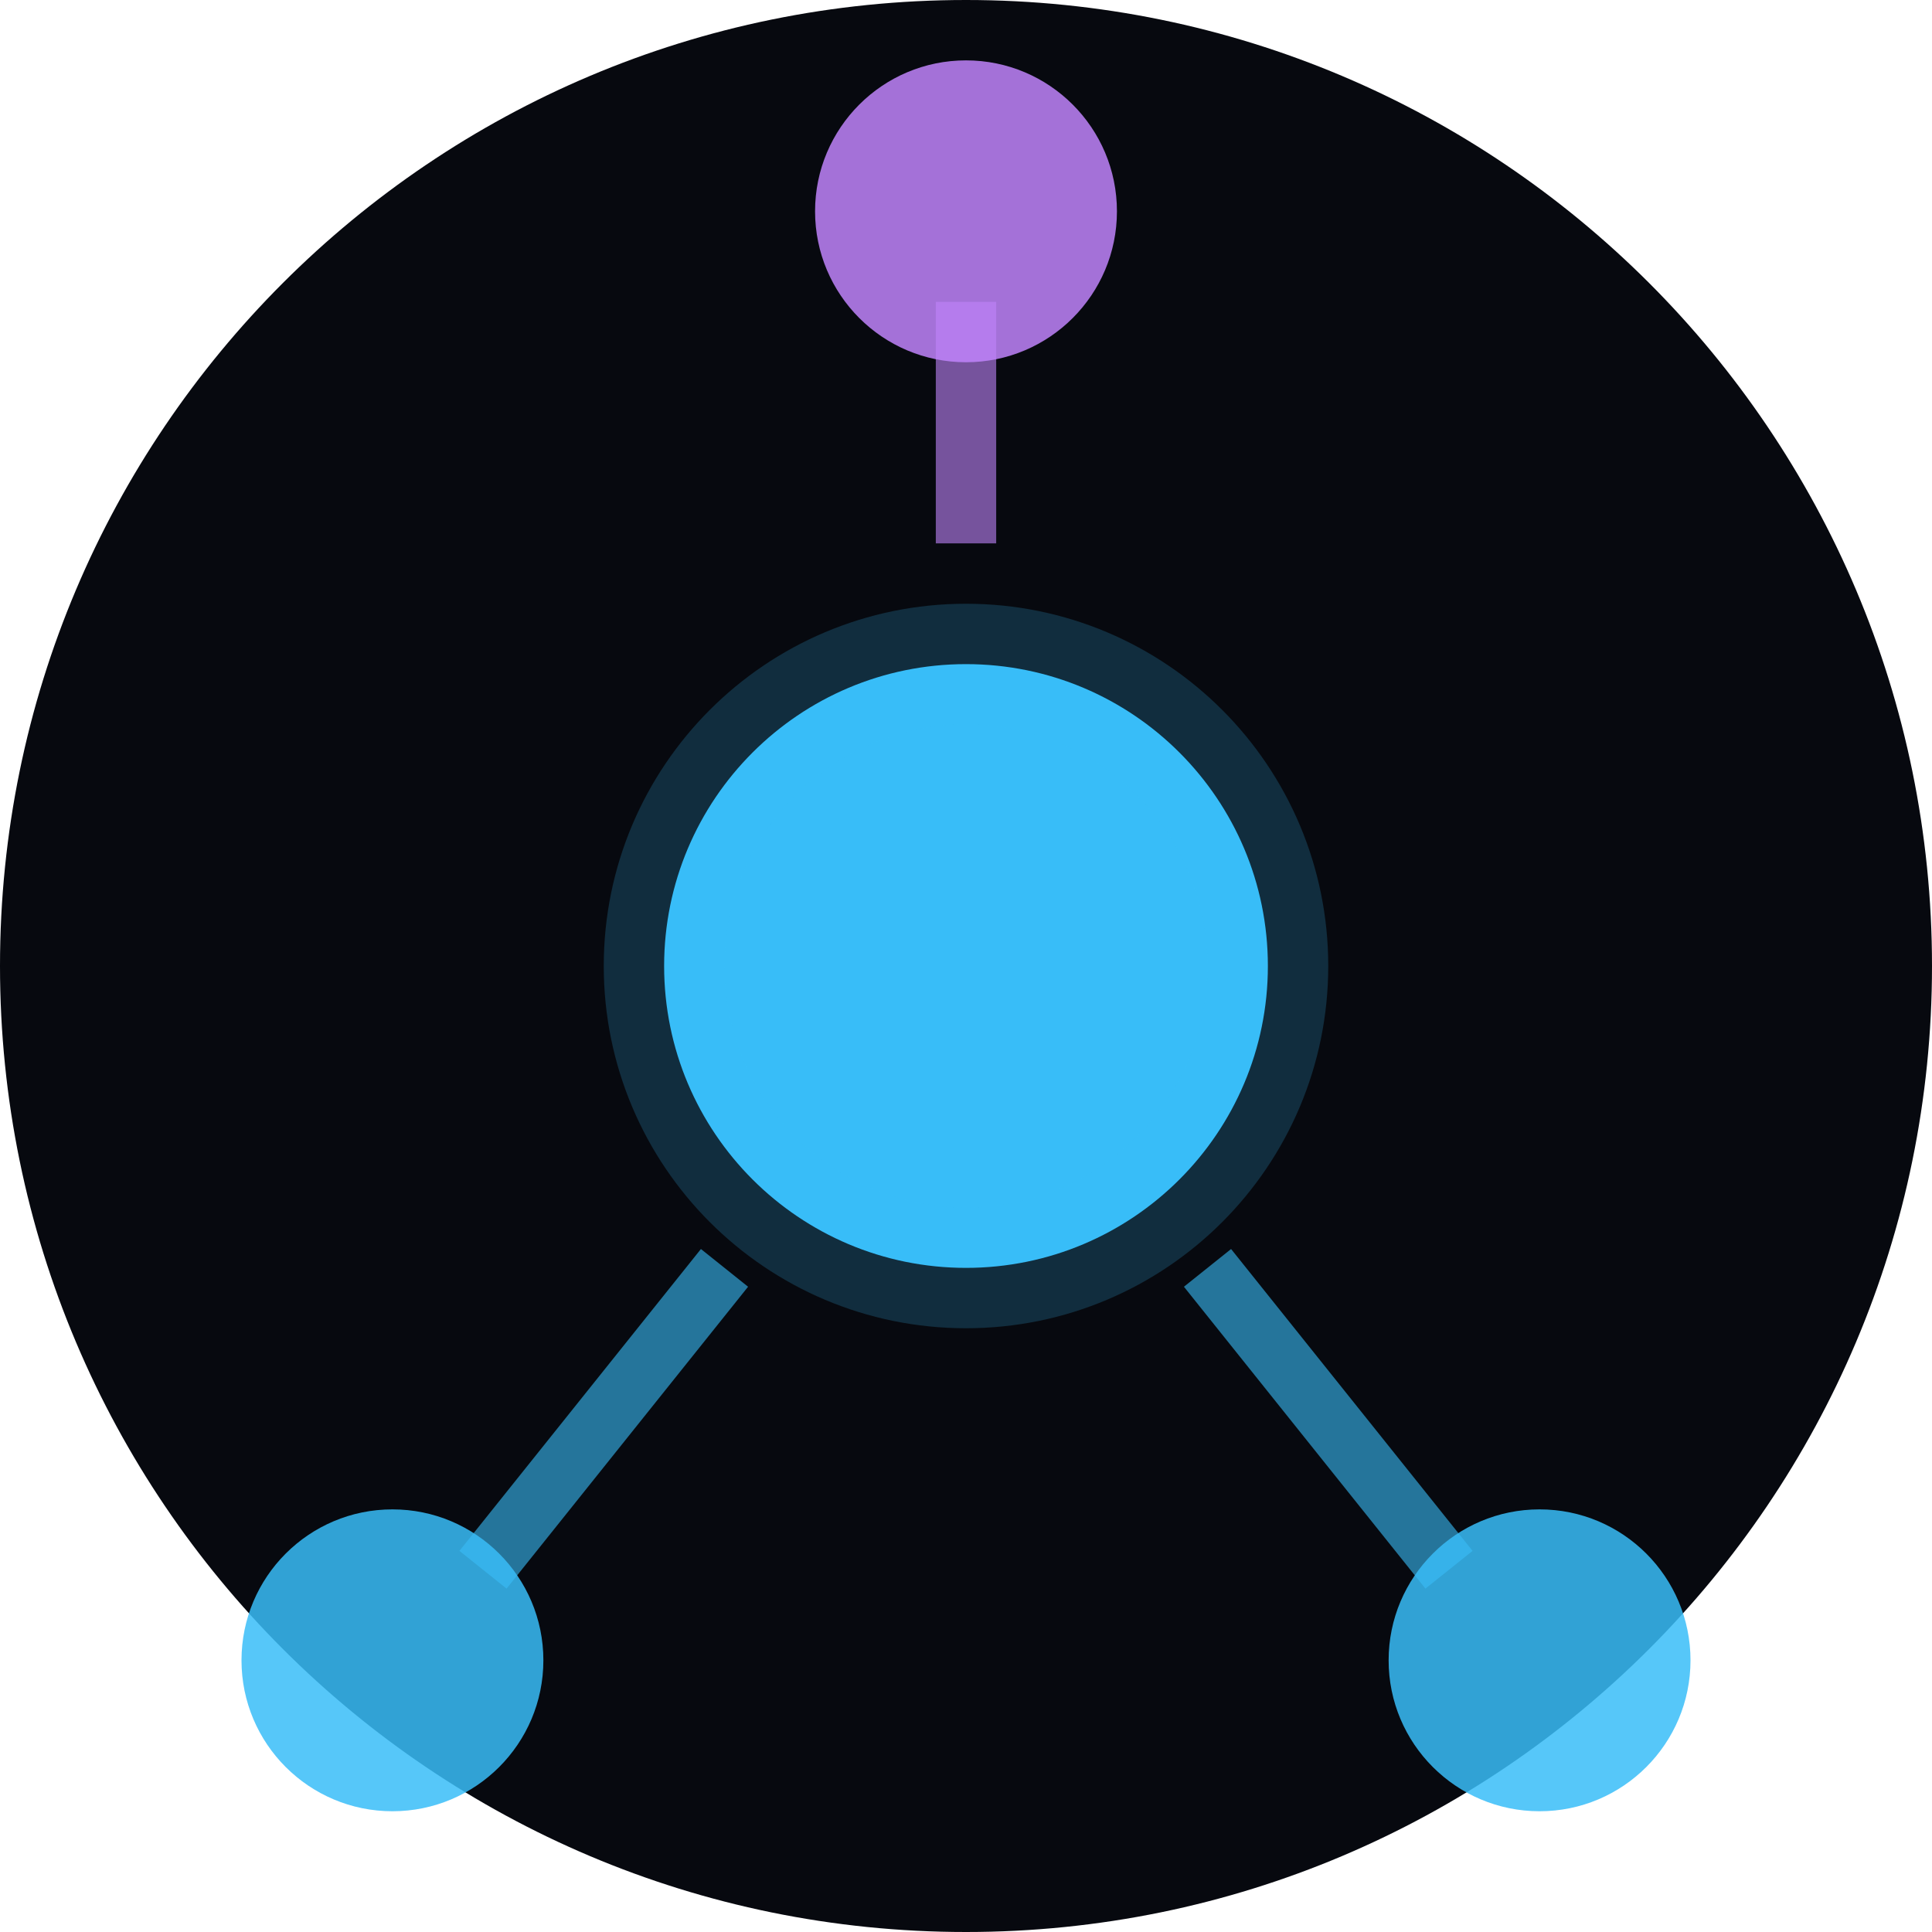
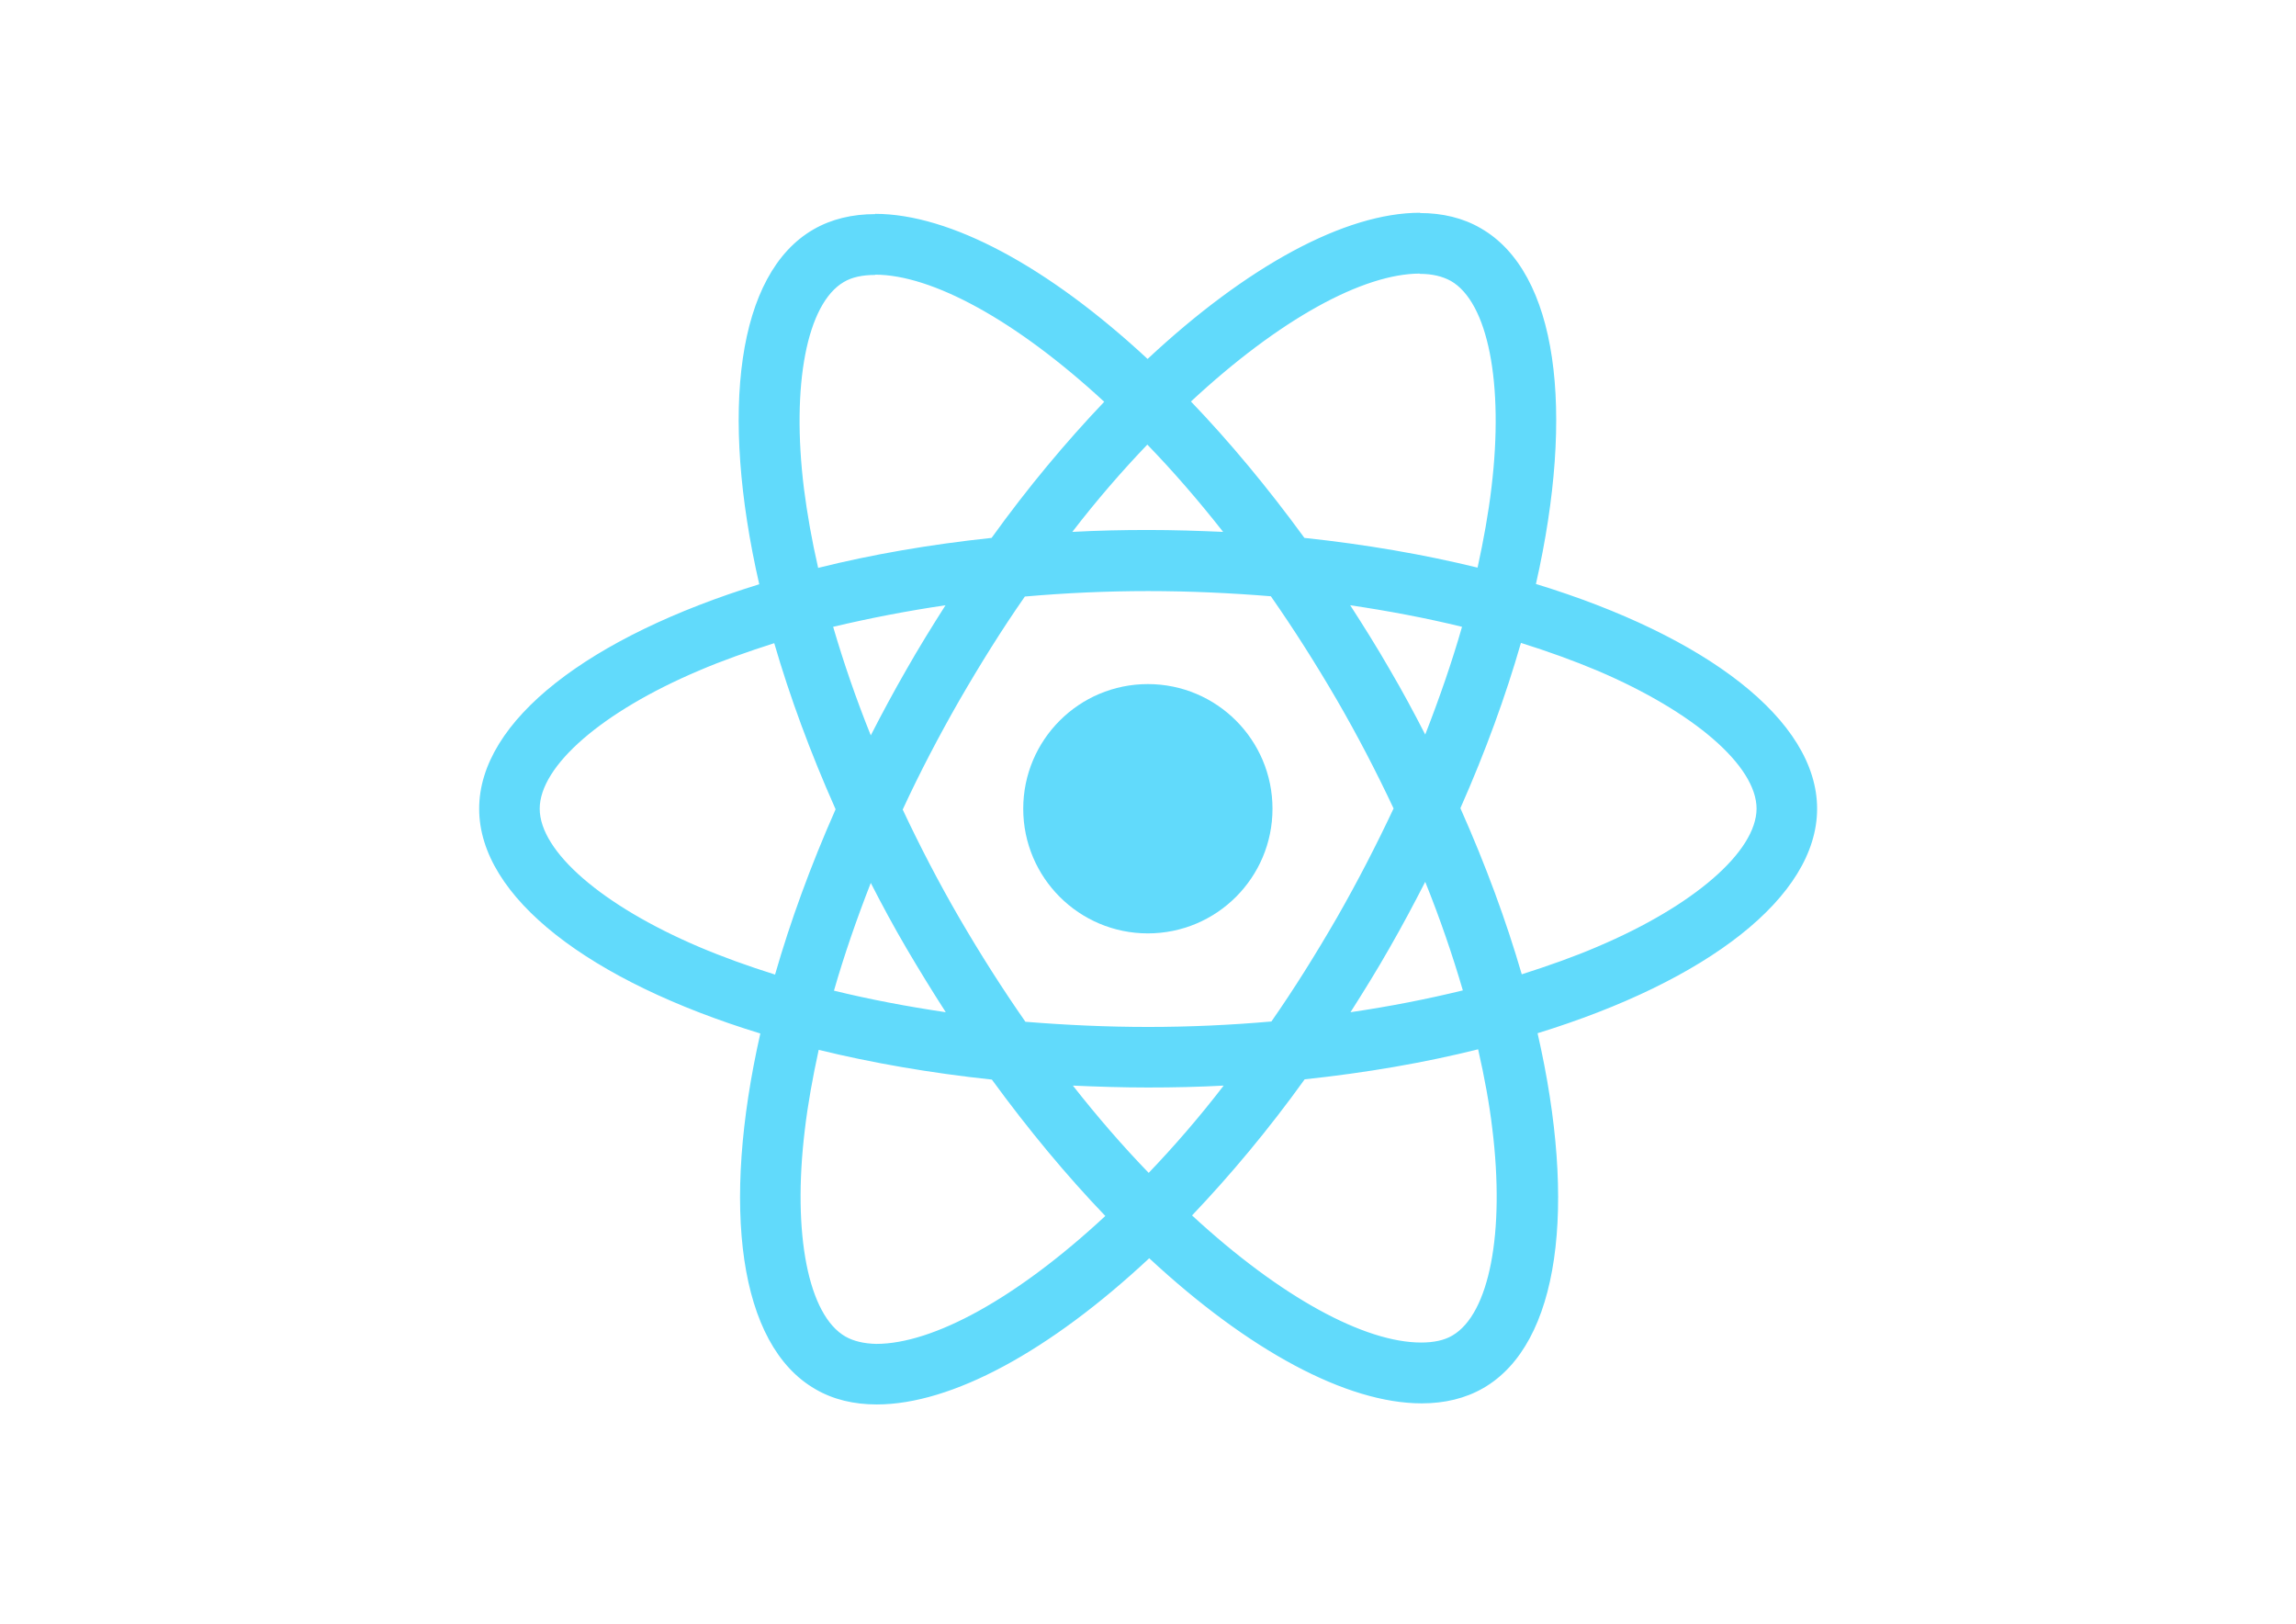
- <svg xmlns="http://www.w3.org/2000/svg" viewBox="0 0 64 64">
-   <circle cx="32" cy="32" r="32" fill="#07090f" />
-   <line x1="32" y1="18" x2="32" y2="10" stroke="#c084fc" stroke-width="2" opacity="0.6" />
-   <line x1="24" y1="42" x2="16" y2="52" stroke="#38bdf8" stroke-width="2" opacity="0.6" />
-   <line x1="40" y1="42" x2="48" y2="52" stroke="#38bdf8" stroke-width="2" opacity="0.6" />
-   <circle cx="32" cy="7" r="5" fill="#c084fc" opacity="0.85" />
-   <circle cx="13" cy="55" r="5" fill="#38bdf8" opacity="0.85" />
-   <circle cx="51" cy="55" r="5" fill="#38bdf8" opacity="0.85" />
-   <circle cx="32" cy="32" r="10" fill="#38bdf8" />
-   <circle cx="32" cy="32" r="10" fill="none" stroke="#38bdf8" stroke-width="4" opacity="0.2" />
+ <svg xmlns="http://www.w3.org/2000/svg" viewBox="0 0 841.9 595.3">
+   <g fill="#61DAFB">
+     <path d="M666.3 296.5c0-32.5-40.7-63.3-103.1-82.4 14.4-63.6 8-114.2-20.2-130.4-6.5-3.8-14.1-5.6-22.4-5.6v22.3c4.6 0 8.3.9 11.4 2.6 13.6 7.8 19.5 37.5 14.9 75.7-1.1 9.4-2.9 19.3-5.1 29.4-19.6-4.8-41-8.5-63.5-10.9-13.5-18.5-27.5-35.3-41.6-50 32.6-30.3 63.2-46.9 84-46.9V78c-27.5 0-63.5 19.6-99.9 53.6-36.4-33.8-72.4-53.2-99.9-53.2v22.3c20.7 0 51.4 16.5 84 46.6-14 14.7-28 31.4-41.3 49.9-22.6 2.4-44 6.1-63.6 11-2.3-10-4-19.7-5.2-29-4.7-38.2 1.1-67.9 14.6-75.8 3-1.8 6.9-2.6 11.5-2.6V78.5c-8.4 0-16 1.8-22.6 5.6-28.1 16.2-34.4 66.7-19.9 130.1-62.2 19.2-102.7 49.9-102.7 82.3 0 32.5 40.7 63.3 103.1 82.4-14.4 63.6-8 114.2 20.2 130.4 6.5 3.8 14.1 5.6 22.5 5.6 27.5 0 63.5-19.6 99.9-53.6 36.4 33.8 72.4 53.2 99.9 53.2 8.4 0 16-1.8 22.6-5.6 28.1-16.2 34.4-66.7 19.9-130.1 62-19.1 102.5-49.9 102.5-82.3zm-130.2-66.7c-3.7 12.9-8.3 26.2-13.5 39.5-4.1-8-8.4-16-13.1-24-4.6-8-9.5-15.8-14.4-23.4 14.2 2.1 27.9 4.7 41 7.9zm-45.8 106.5c-7.8 13.5-15.8 26.3-24.1 38.2-14.9 1.3-30 2-45.2 2-15.1 0-30.2-.7-45-1.9-8.3-11.9-16.4-24.6-24.2-38-7.6-13.1-14.5-26.4-20.8-39.8 6.2-13.4 13.2-26.8 20.7-39.9 7.8-13.5 15.8-26.3 24.1-38.2 14.9-1.3 30-2 45.2-2 15.1 0 30.2.7 45 1.9 8.3 11.9 16.4 24.6 24.2 38 7.6 13.1 14.5 26.4 20.8 39.8-6.3 13.4-13.2 26.8-20.7 39.9zm32.3-13c5.4 13.4 10 26.8 13.8 39.8-13.1 3.2-26.9 5.9-41.2 8 4.9-7.7 9.8-15.6 14.4-23.7 4.6-8 8.9-16.1 13-24.1zM421.2 430c-9.3-9.6-18.6-20.3-27.8-32 9 .4 18.2.7 27.5.7 9.4 0 18.7-.2 27.8-.7-9 11.7-18.3 22.4-27.5 32zm-74.4-58.9c-14.2-2.1-27.9-4.7-41-7.9 3.7-12.9 8.3-26.2 13.5-39.5 4.1 8 8.4 16 13.1 24 4.7 8 9.5 15.8 14.4 23.4zM420.7 163c9.3 9.6 18.6 20.3 27.8 32-9-.4-18.2-.7-27.5-.7-9.4 0-18.7.2-27.8.7 9-11.7 18.3-22.4 27.5-32zm-74 58.9c-4.9 7.7-9.8 15.6-14.4 23.7-4.6 8-8.9 16-13 24-5.4-13.4-10-26.8-13.8-39.8 13.1-3.1 26.9-5.8 41.2-7.9zm-90.5 125.2c-35.4-15.1-58.3-34.9-58.3-50.6 0-15.7 22.9-35.6 58.3-50.6 8.6-3.7 18-7 27.7-10.1 5.7 19.6 13.2 40 22.5 60.9-9.2 20.8-16.6 41.1-22.2 60.6-9.9-3.1-19.3-6.5-28-10.2zM310 490c-13.6-7.8-19.5-37.5-14.9-75.7 1.1-9.4 2.9-19.3 5.1-29.4 19.6 4.8 41 8.5 63.5 10.9 13.5 18.5 27.5 35.3 41.6 50-32.6 30.3-63.2 46.9-84 46.9-4.5-.1-8.3-1-11.3-2.7zm237.2-76.2c4.7 38.2-1.1 67.9-14.6 75.8-3 1.8-6.9 2.6-11.5 2.6-20.7 0-51.4-16.5-84-46.6 14-14.7 28-31.4 41.3-49.9 22.6-2.4 44-6.1 63.6-11 2.3 10.1 4.1 19.8 5.2 29.1zm38.5-66.7c-8.6 3.7-18 7-27.7 10.1-5.7-19.6-13.2-40-22.5-60.9 9.2-20.8 16.6-41.1 22.2-60.6 9.9 3.1 19.3 6.5 28.1 10.2 35.4 15.1 58.3 34.9 58.3 50.6-.1 15.7-23 35.6-58.4 50.6zM320.8 78.4z" />
+     <circle cx="420.9" cy="296.5" r="45.7" />
+     <path d="M520.5 78.1z" />
+   </g>
</svg>
